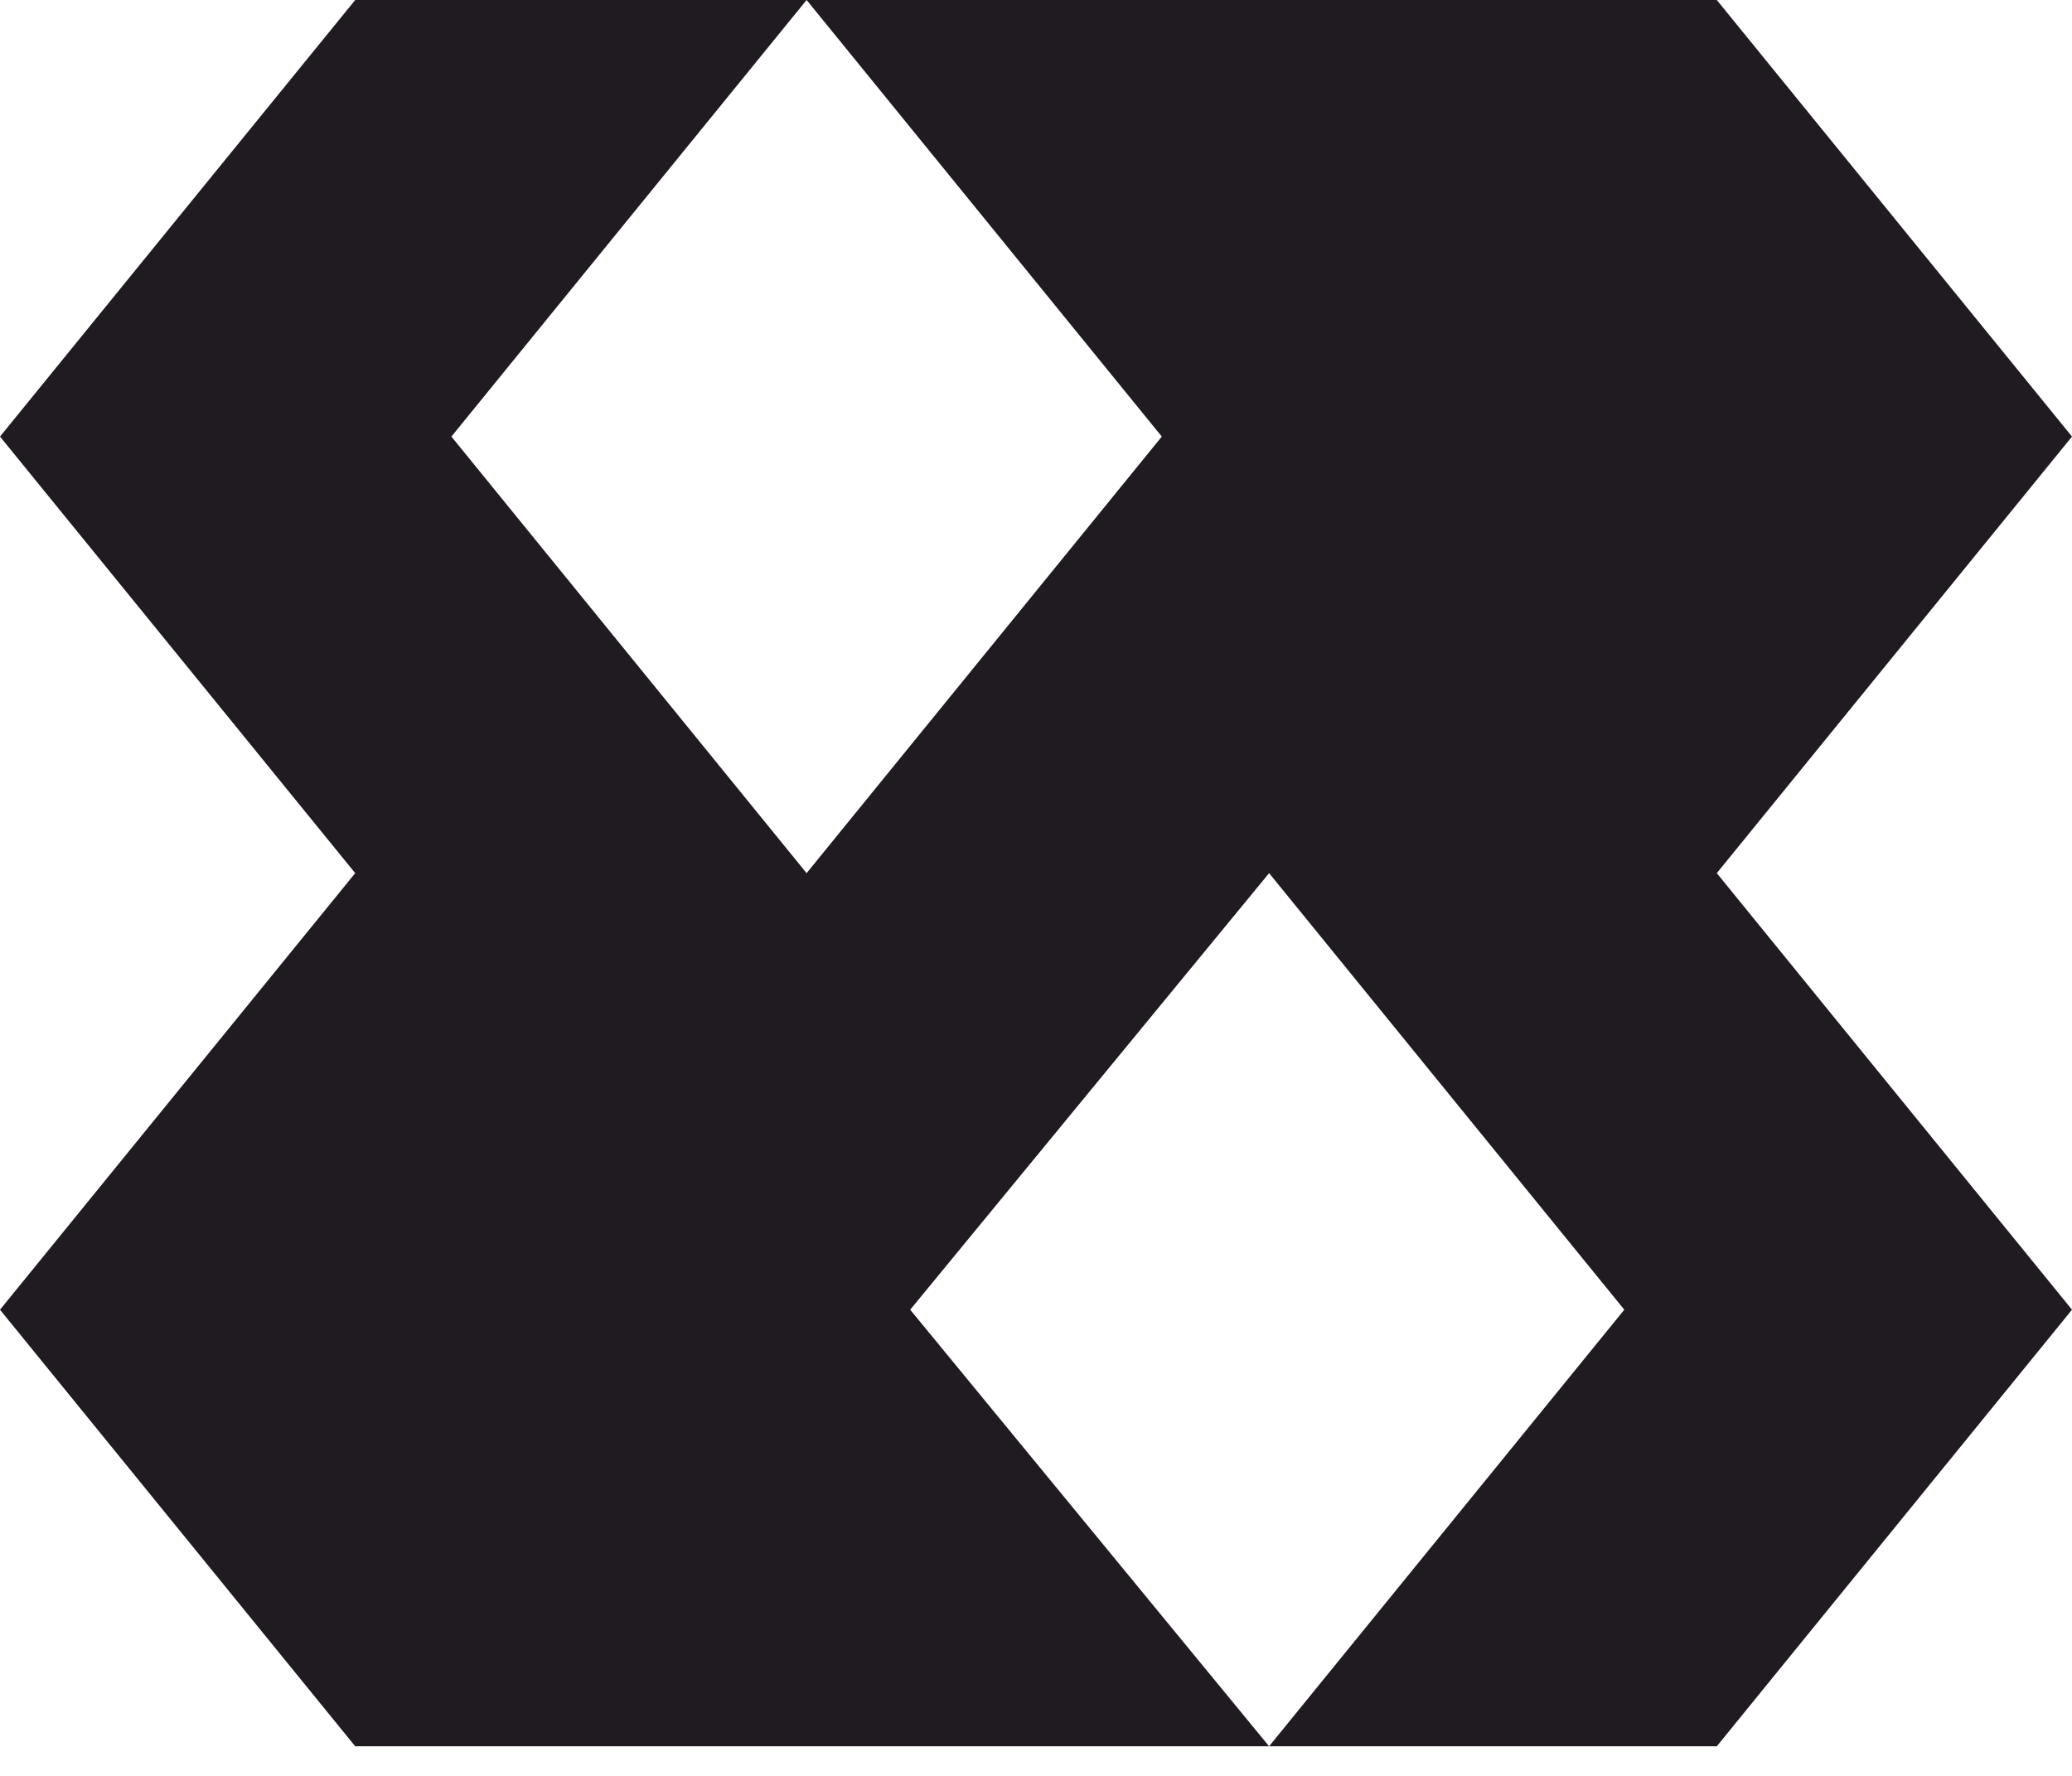
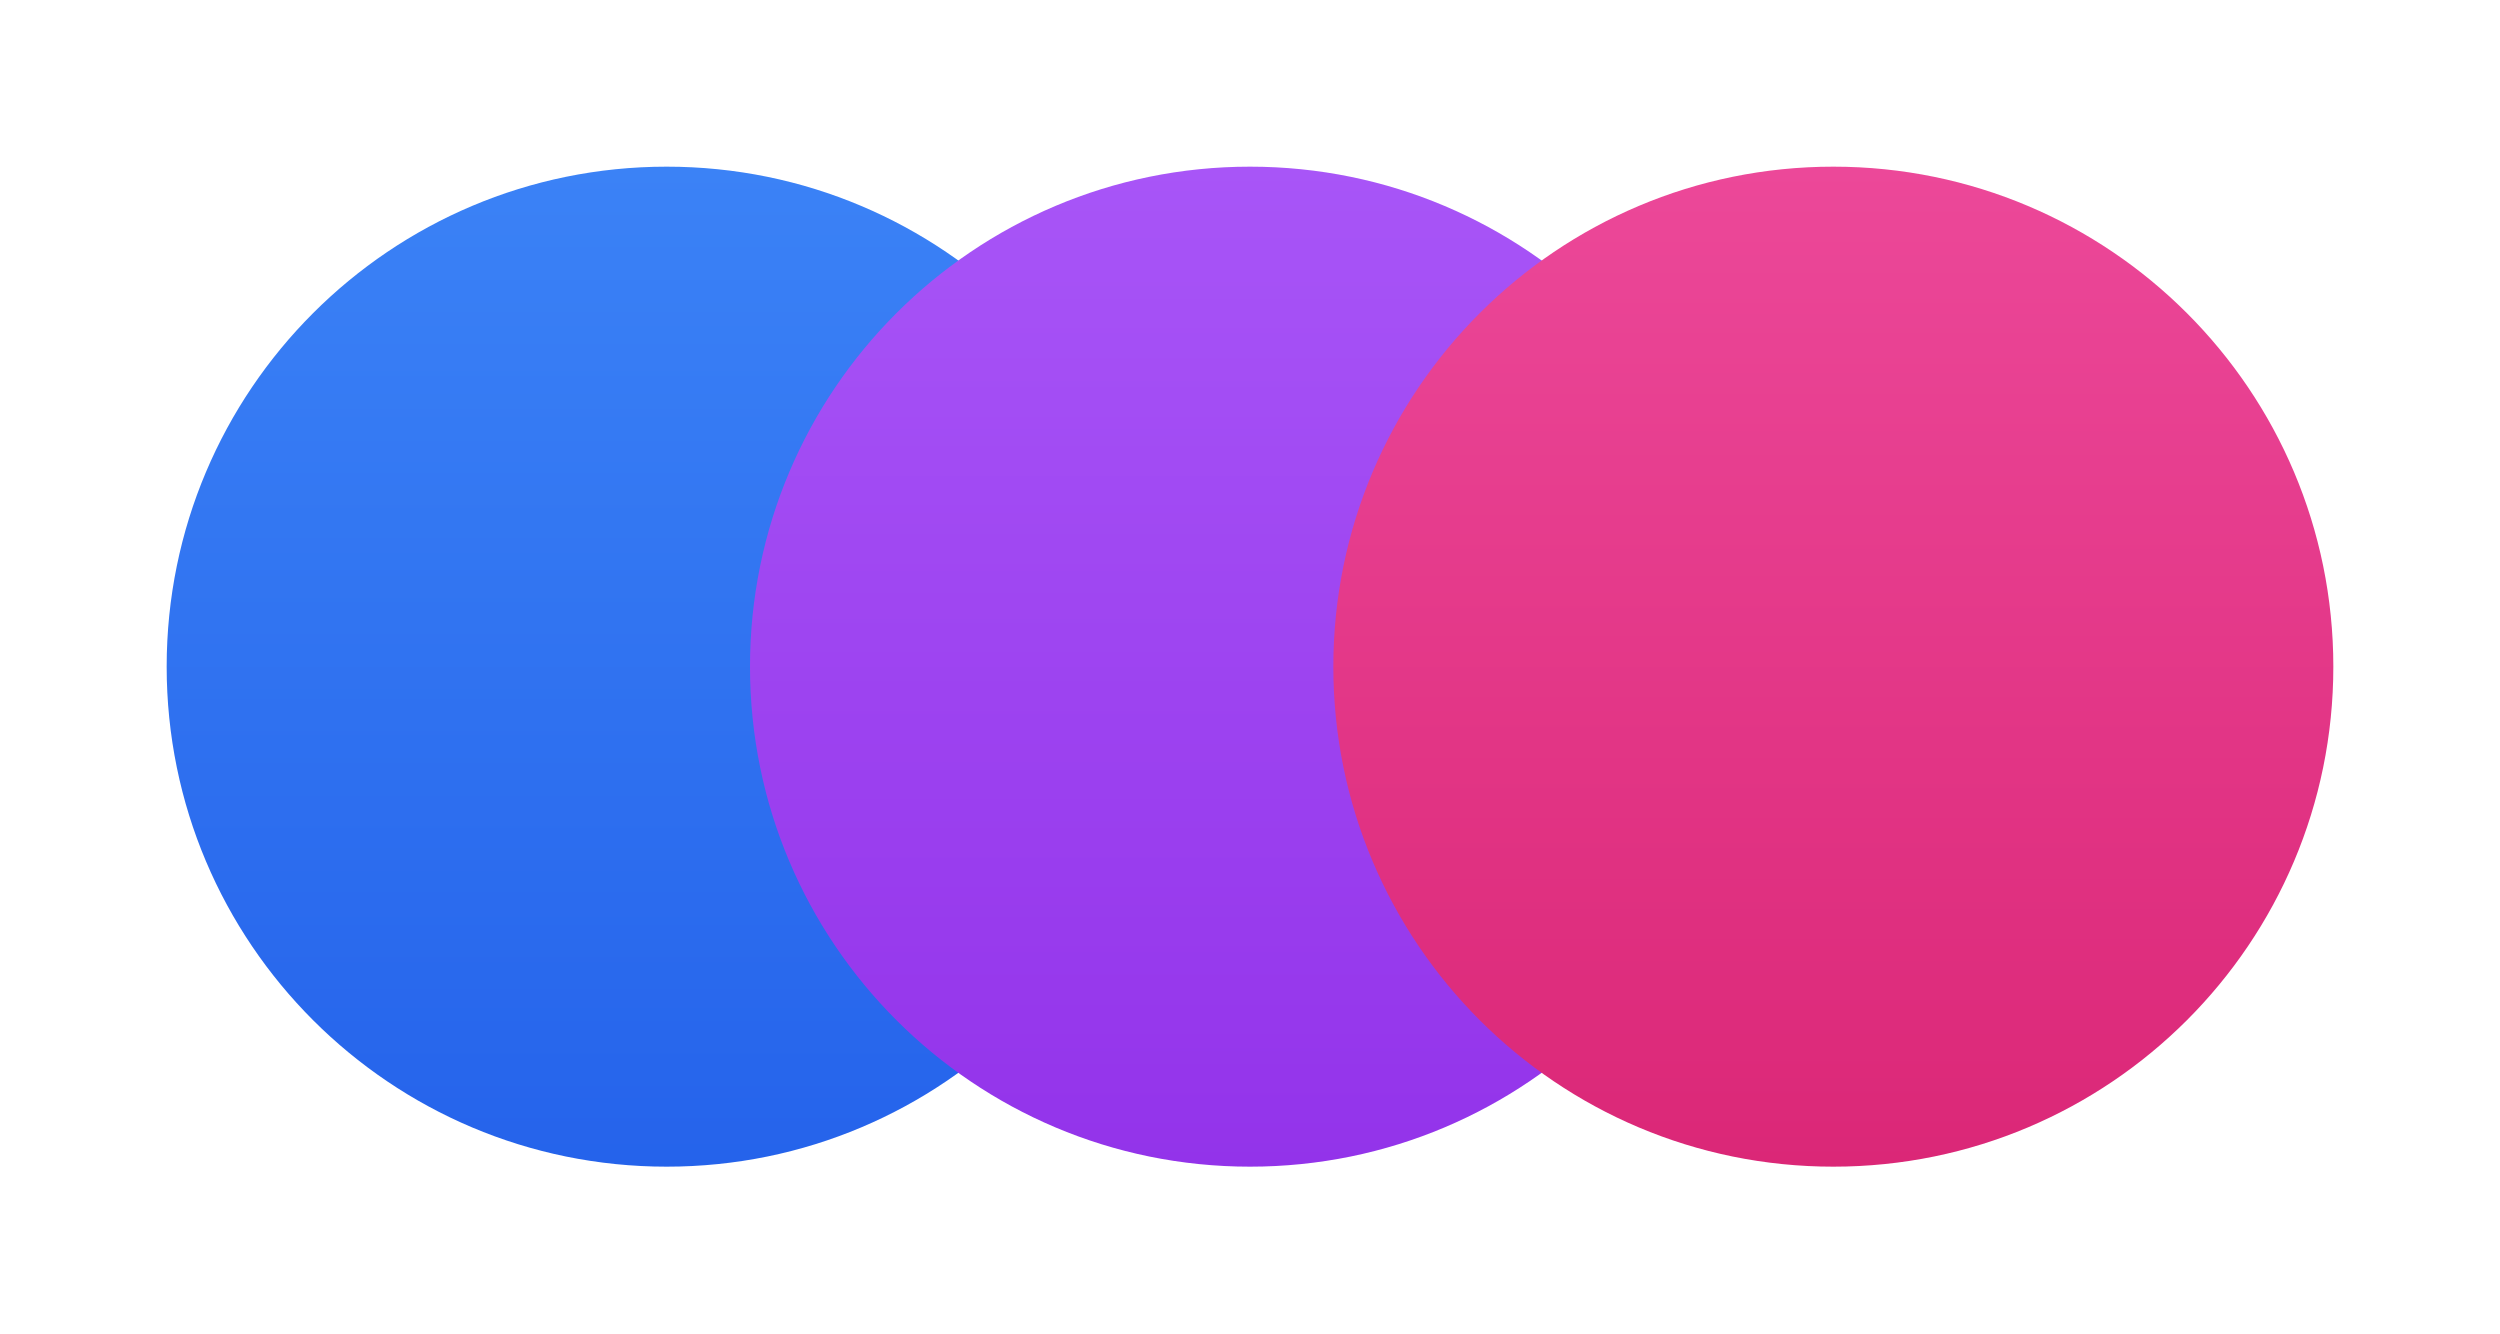
- <svg xmlns="http://www.w3.org/2000/svg" width="56" height="48" viewBox="0 0 56 48" fill="none">
-   <path d="M56 11.8L46.4 0H21.8L31.4 11.8L21.8 23.6L12.2 11.8L21.8 0H9.6L0 11.8L9.6 23.6L0 35.4L9.6 47.2H34.3L24.6 35.4L34.3 23.6L43.9 35.4L34.3 47.2H46.4L56 35.4L46.4 23.6L56 11.8Z" fill="#201B21" />
+ <svg xmlns="http://www.w3.org/2000/svg" width="60" height="32" viewBox="0 0 60 32" fill="none">
+   <circle cx="16" cy="16" r="12" fill="url(#blue)" />
+   <circle cx="30" cy="16" r="12" fill="url(#purple)" />
+   <circle cx="44" cy="16" r="12" fill="url(#pink)" />
+   <defs>
+     <linearGradient id="blue" x1="16" y1="4" x2="16" y2="28" gradientUnits="userSpaceOnUse">
+       <stop stop-color="#3B82F6" />
+       <stop offset="1" stop-color="#2563EB" />
+     </linearGradient>
+     <linearGradient id="purple" x1="30" y1="4" x2="30" y2="28" gradientUnits="userSpaceOnUse">
+       <stop stop-color="#A855F7" />
+       <stop offset="1" stop-color="#9333EA" />
+     </linearGradient>
+     <linearGradient id="pink" x1="44" y1="4" x2="44" y2="28" gradientUnits="userSpaceOnUse">
+       <stop stop-color="#EC4899" />
+       <stop offset="1" stop-color="#DB2777" />
+     </linearGradient>
+   </defs>
</svg>
